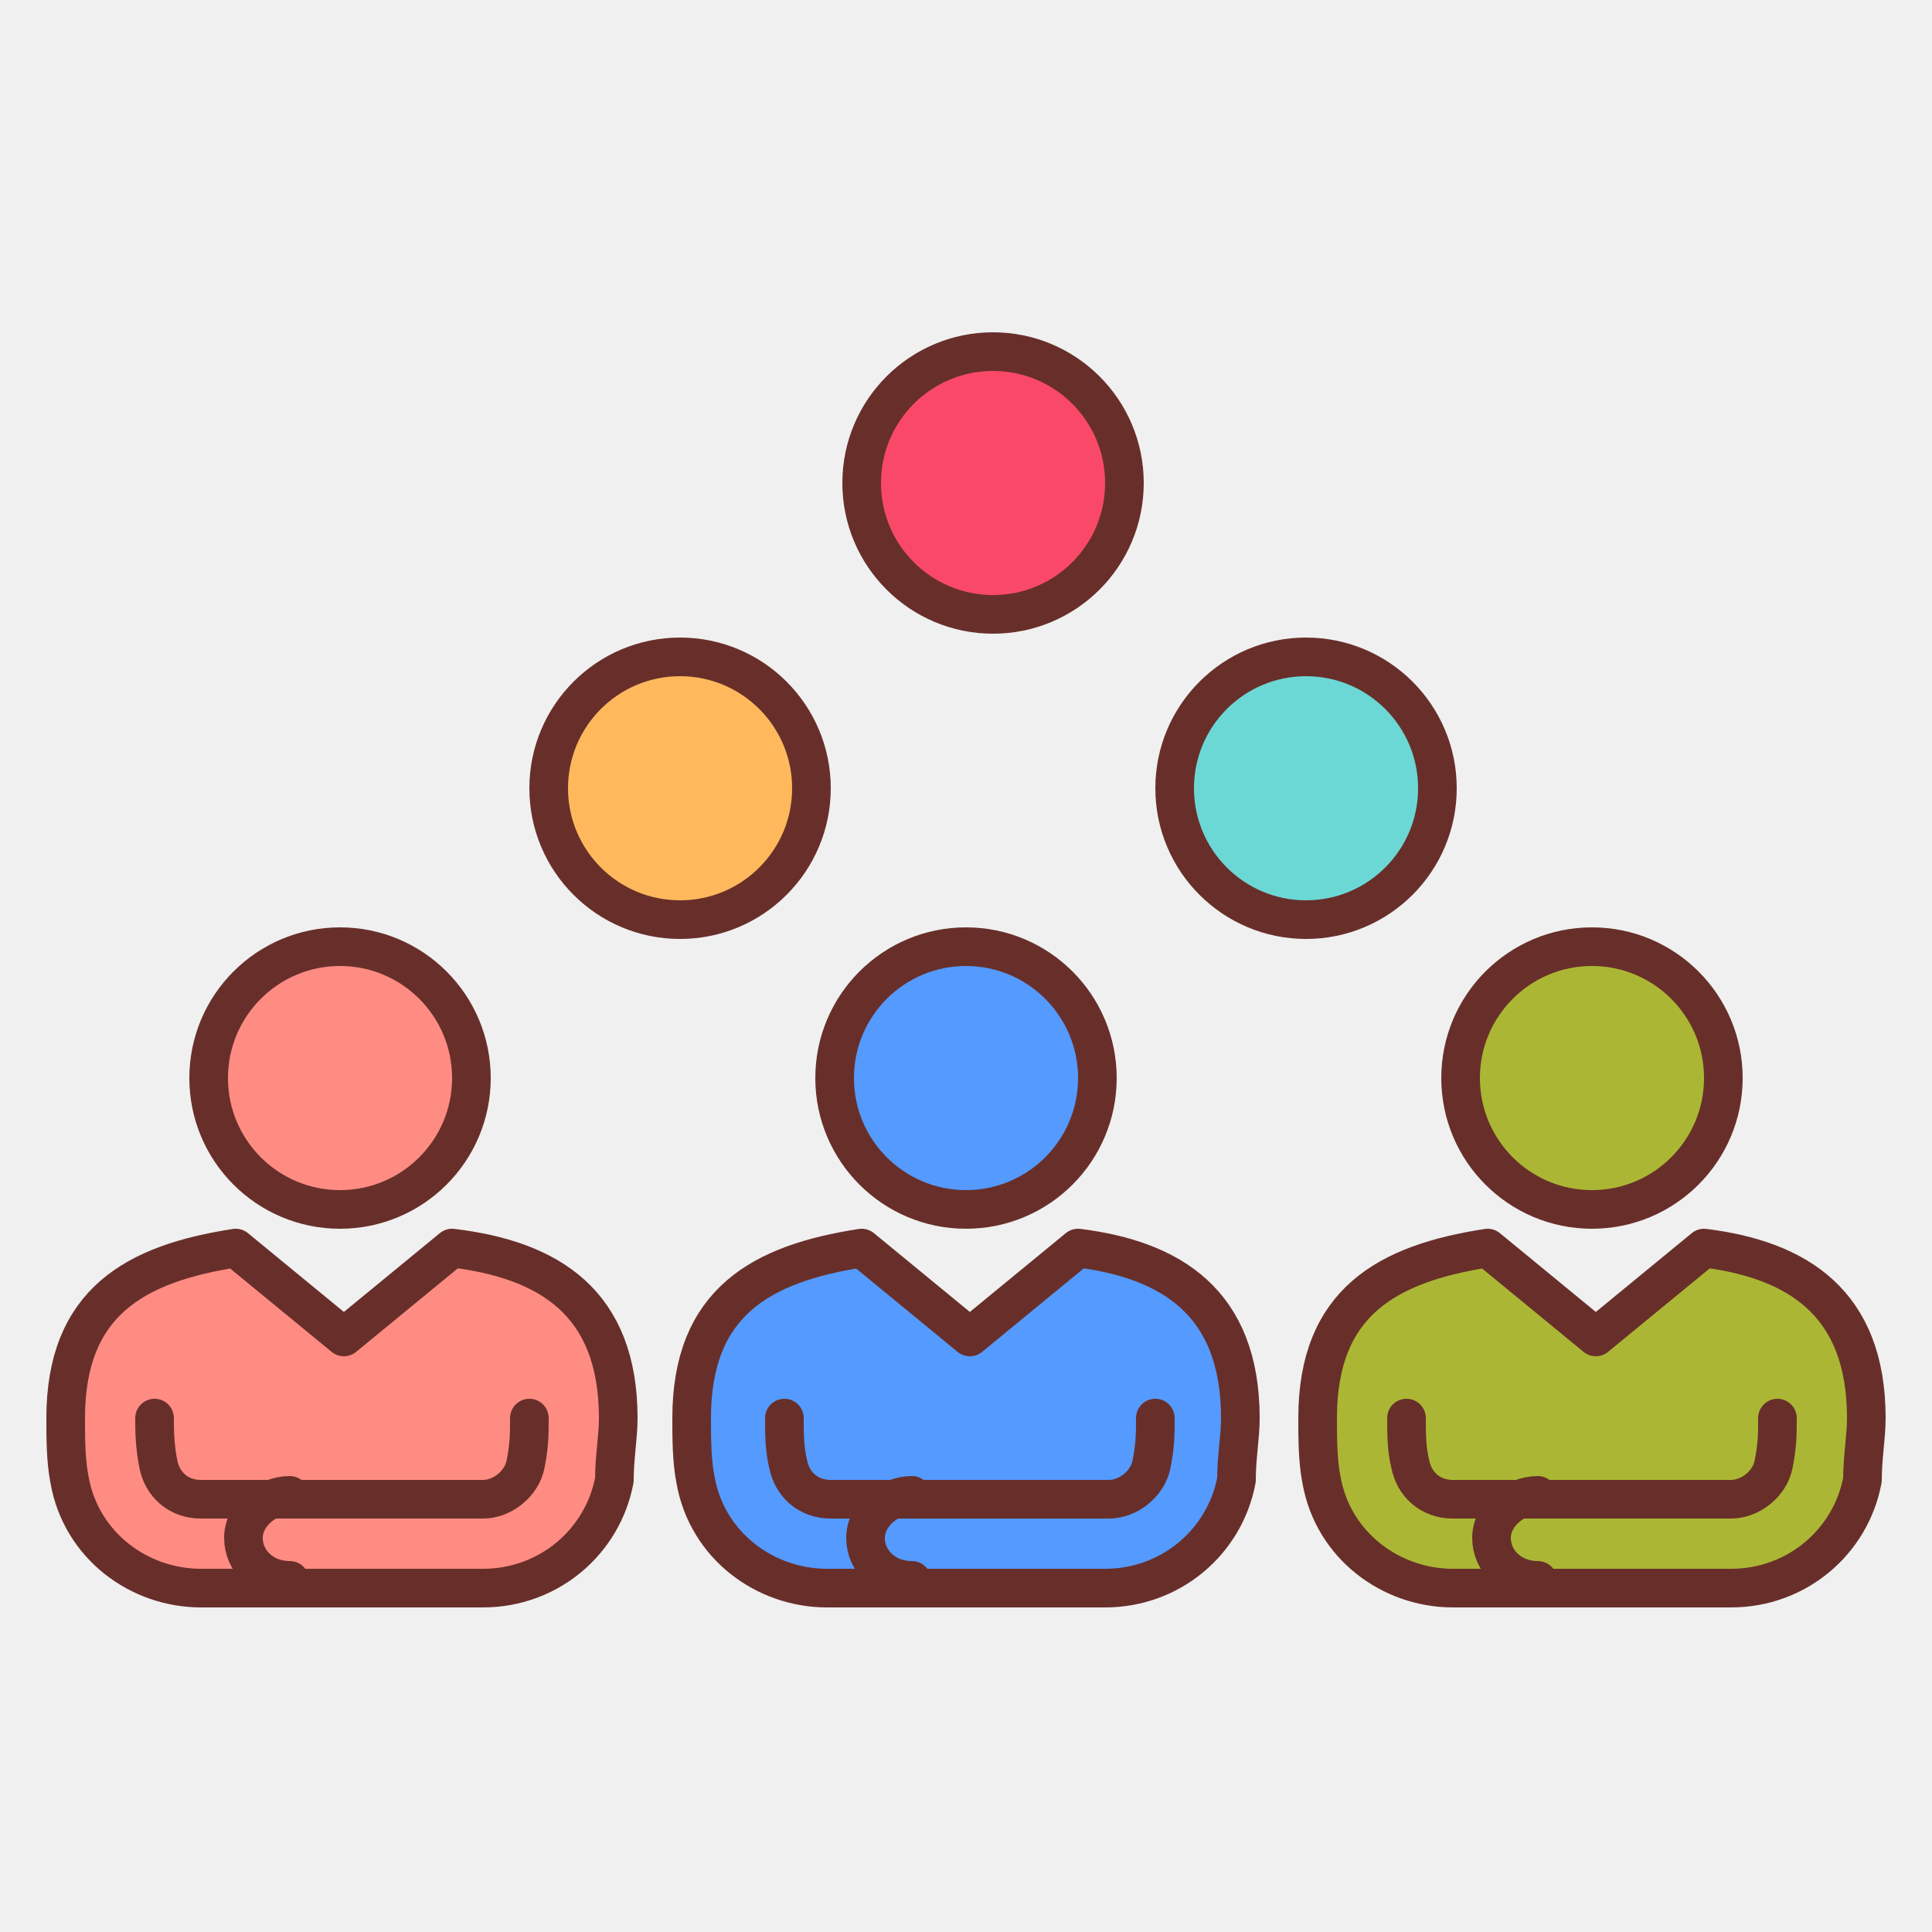
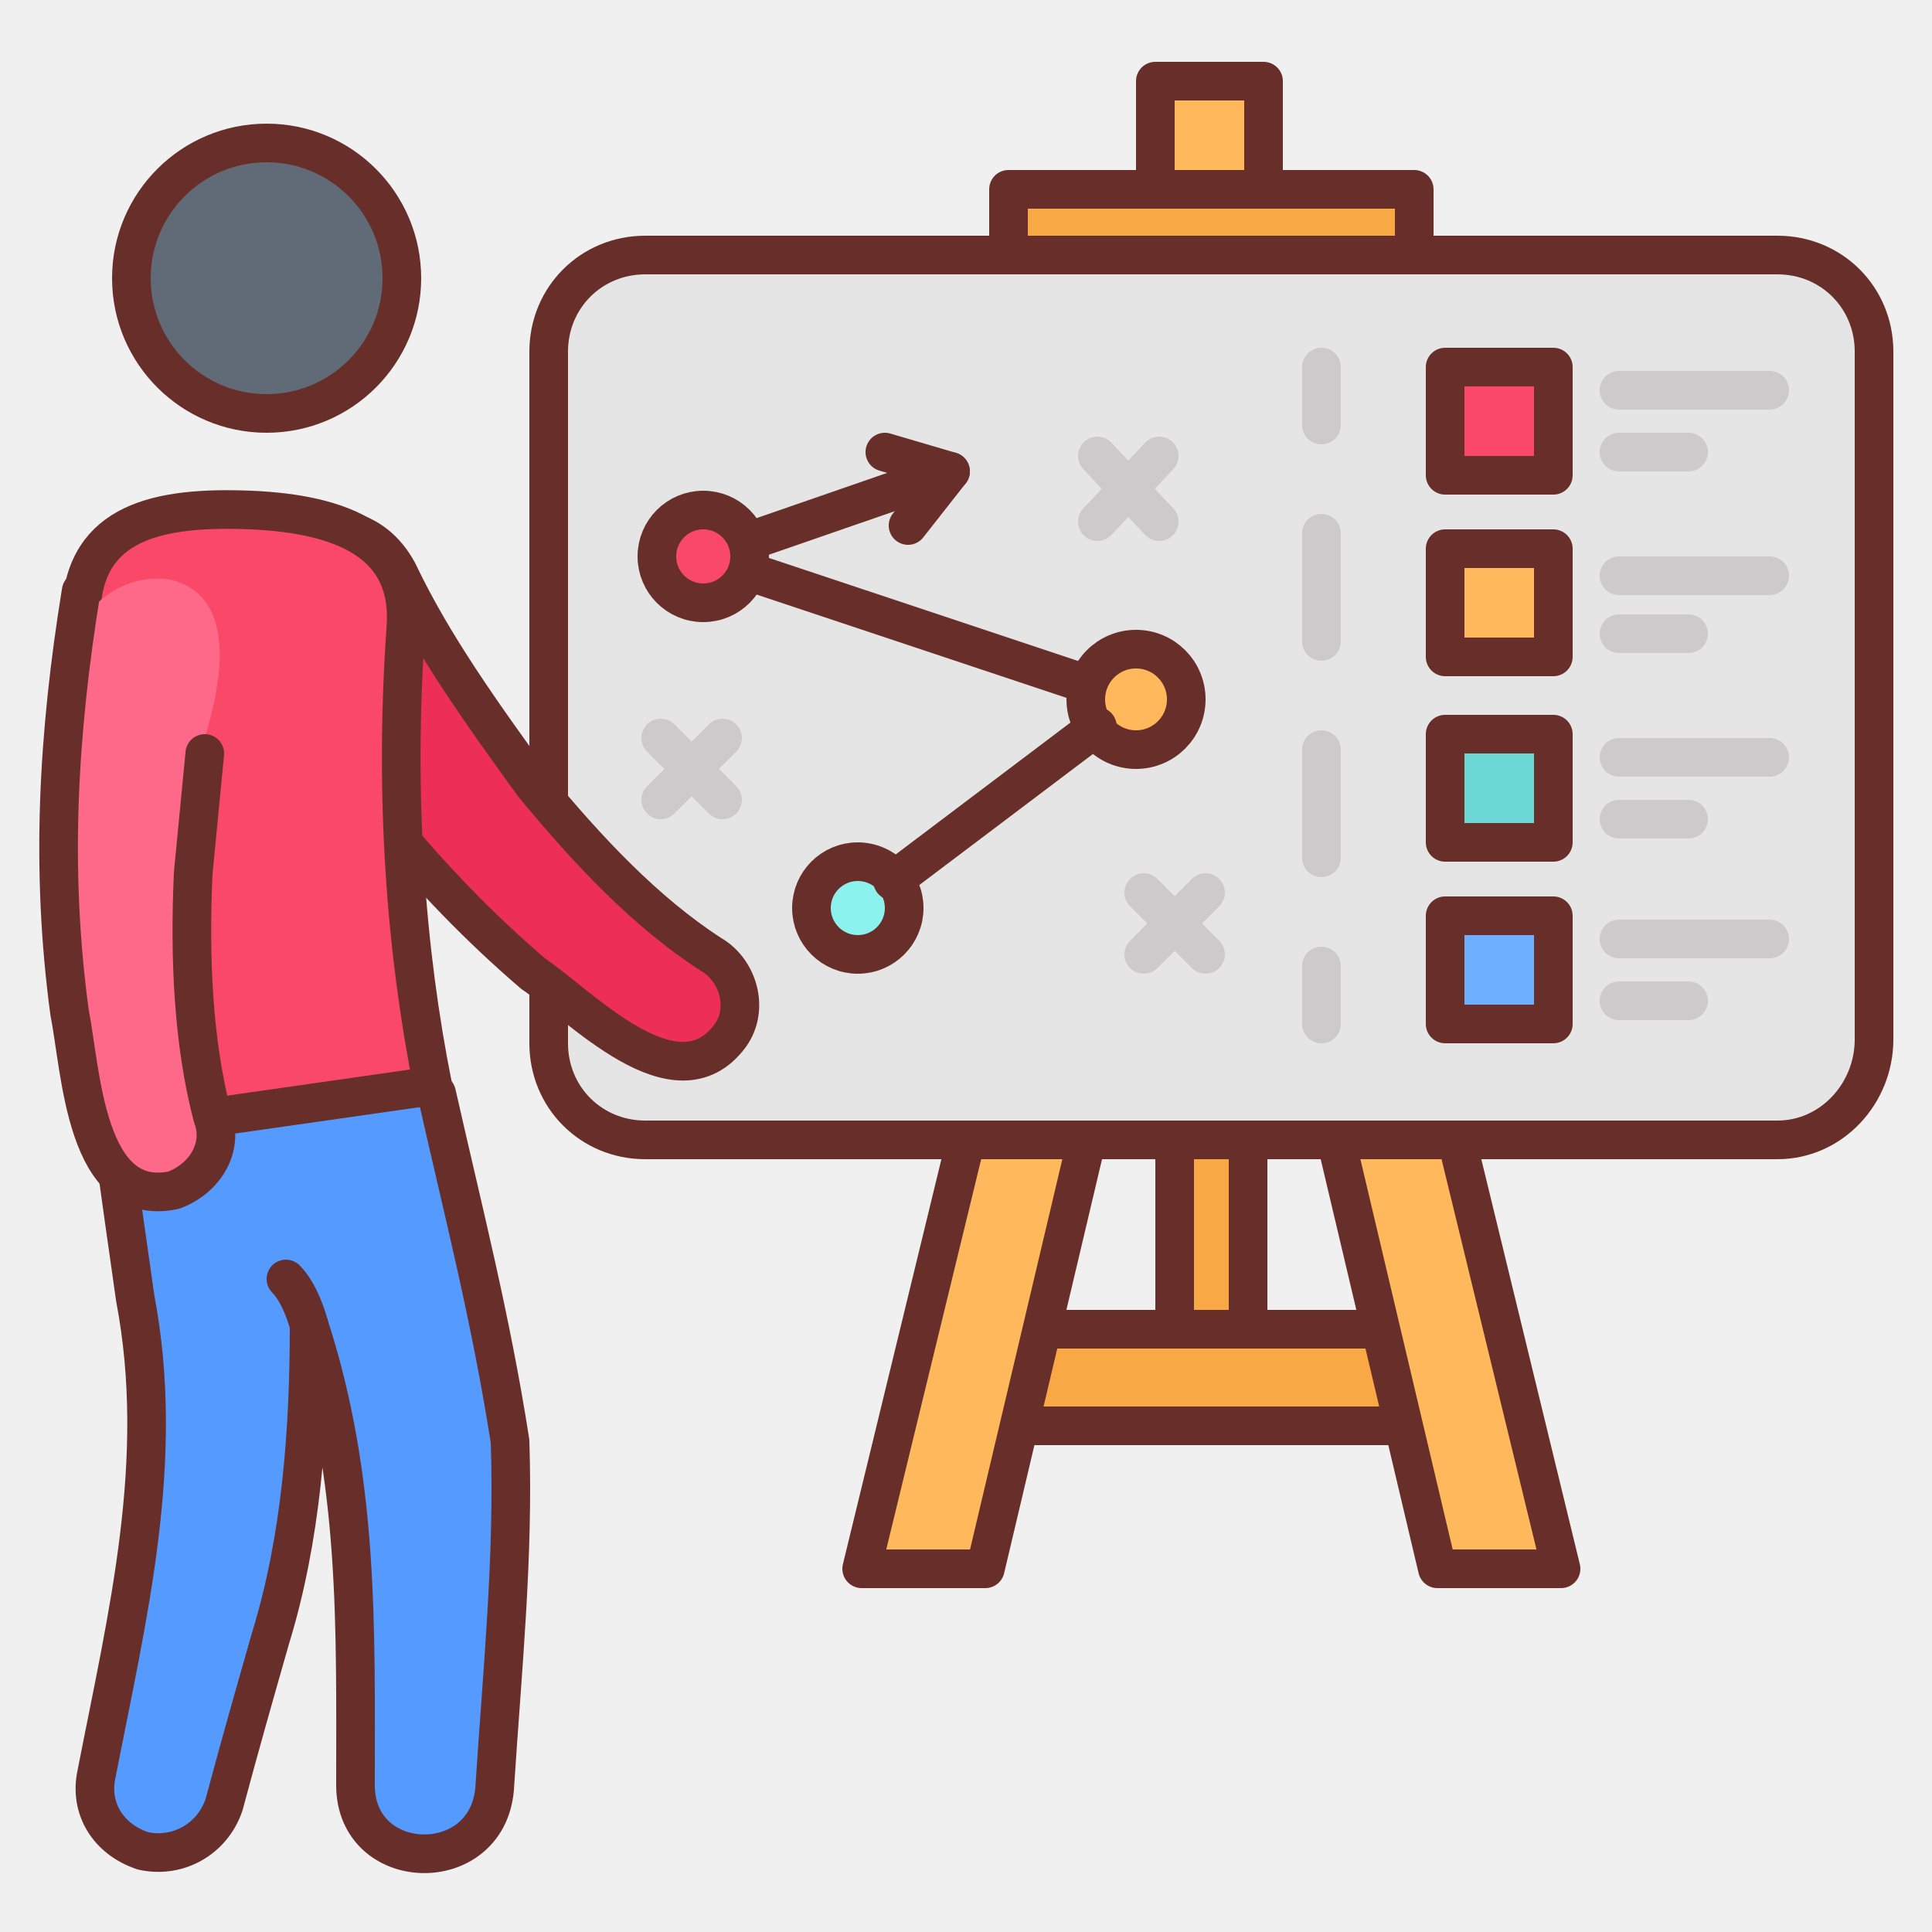
<svg xmlns="http://www.w3.org/2000/svg" id="Layer_1" viewBox="0 0 50 50">
  <g>
-     <g stroke="#682f2a" stroke-linecap="round" stroke-linejoin="round" stroke-miterlimit="10">
-       <path d="m48.3 36.7c0 .5-.1 1-.1 1.6-.3 1.6-1.7 2.8-3.4 2.8h-7.2c-1.6 0-3.1-1.1-3.4-2.8-.1-.5-.1-1.1-.1-1.6 0-3 1.8-4 4.4-4.4l2.8 2.3 2.8-2.3c2.4.3 4.2 1.4 4.2 4.4z" fill="#abb734" />
-       <path d="m46 36.7c0 .4 0 .7-.1 1.2s-.6.9-1.1.9h-7.2c-.6 0-1-.4-1.1-.9-.1-.4-.1-.8-.1-1.2" fill="none" />
-       <path d="m39.8 38.7c-.6 0-1.2.5-1.2 1.1s.5 1.1 1.2 1.1" fill="none" />
-       <ellipse cx="41.2" cy="27.9" fill="#abb734" rx="3.4" ry="3.4" />
-       <path d="m32.1 36.7c0 .5-.1 1-.1 1.6-.3 1.6-1.7 2.8-3.4 2.8h-7.2c-1.6 0-3.1-1.1-3.4-2.8-.1-.5-.1-1.1-.1-1.6 0-3 1.8-4 4.4-4.4l2.8 2.3 2.8-2.3c2.4.3 4.2 1.4 4.2 4.4z" fill="#559aff" />
-       <path d="m29.9 36.7c0 .4 0 .7-.1 1.2s-.6.9-1.1.9h-7.2c-.6 0-1-.4-1.1-.9-.1-.4-.1-.8-.1-1.2" fill="none" />
-       <path d="m23.6 38.7c-.6 0-1.2.5-1.2 1.1s.5 1.1 1.2 1.1" fill="none" />
+     <g>
+       <g stroke="#682f2a" stroke-linecap="round" stroke-linejoin="round" stroke-miterlimit="10">
+         <path d="m25.3 34.4h12.1v2.5h-12.1z" fill="#f9a846" />
+         <g>
+           <g fill="#ffb95c">
+             <path d="m40.4 40.6h-3.2l-3.5-14.8h3.1z" />
+             <path d="m22.3 40.6h3.2l3.5-14.8h-3.1z" />
+           </g>
+           <path d="m46 29.5h-29.3c-1.4 0-2.5-1.1-2.5-2.5v-17.9c0-1.4 1.1-2.5 2.5-2.5h29.3c1.4 0 2.5 1.1 2.5 2.5v17.8c0 1.4-1.1 2.6-2.5 2.6z" fill="#e5e5e5" />
+           <path d="m26.1 4.9h10.5v1.7h-10.5z" fill="#f9a846" />
+           <path d="m29.9 2.1h2.8v2.8h-2.8z" fill="#ffb95c" />
+         </g>
+         <path d="m30.4 29.5h1.9v4.9h-1.9z" fill="#f9a846" />
+       </g>
      <g>
-         <ellipse cx="25" cy="27.9" fill="#559aff" rx="3.4" ry="3.4" />
-         <ellipse cx="8.8" cy="27.9" fill="#ff8c83" rx="3.4" ry="3.4" />
-       </g>
-       <path d="m16 36.7c0 .5-.1 1-.1 1.6-.3 1.6-1.7 2.8-3.4 2.8h-7.3c-1.6 0-3.1-1.1-3.4-2.8-.1-.5-.1-1.1-.1-1.6 0-3 1.8-4 4.4-4.4l2.8 2.3 2.8-2.3c2.5.3 4.3 1.4 4.3 4.4z" fill="#ff8c83" />
-       <g fill="none">
-         <path d="m13.7 36.7c0 .4 0 .7-.1 1.2s-.6.9-1.1.9h-7.3c-.6 0-1-.4-1.1-.9s-.1-.9-.1-1.2" />
-         <path d="m7.5 38.7c-.6 0-1.2.5-1.2 1.1s.5 1.1 1.2 1.1" />
+         <g stroke-linecap="round" stroke-linejoin="round" stroke-miterlimit="10">
+           <g stroke="#682f2a">
+             <circle cx="18.2" cy="14.4" fill="#fa4968" r="1.2" />
+             <circle cx="29.4" cy="18.1" fill="#ffb95c" r="1.3" />
+             <circle cx="22.2" cy="23.5" fill="#8cf2ed" r="1.2" />
+           </g>
+           <g fill="none">
+             <g stroke="#cccaca">
+               <path d="m18.7 19.1-1.6 1.6" />
+               <path d="m18.7 20.7-1.6-1.6" />
+             </g>
+             <g stroke="#cccaca">
+               <path d="m31.2 23.1-1.6 1.6" />
+               <path d="m31.2 24.7-1.6-1.6" />
+             </g>
+             <g stroke="#cccaca">
+               <path d="m30 11.8-1.6 1.7" />
+               <path d="m30 13.5-1.6-1.7" />
+             </g>
+             <path d="m28.4 18.8-5.3 4" stroke="#682f2a" />
+             <path d="m24.6 12.2-5.2 1.8" stroke="#682f2a" />
+             <path d="m28.1 17.7-8.7-2.9" stroke="#682f2a" />
+             <path d="m23.5 13.6 1.1-1.4-1.7-.5" stroke="#682f2a" />
+           </g>
+         </g>
+         <g stroke-linecap="round" stroke-linejoin="round" stroke-miterlimit="10">
+           <g>
+             <path d="m37.4 9.5h2.8v2.8h-2.8z" fill="#fa4968" stroke="#682f2a" />
+             <g fill="none" stroke="#cccaca">
+               <path d="m41.9 10.1h3.9" />
+               <path d="m41.9 11.7h1.8" />
+             </g>
+           </g>
+           <g>
+             <path d="m37.4 14.2h2.8v2.8h-2.8z" fill="#ffb95c" stroke="#682f2a" />
+             <g fill="none" stroke="#cccaca">
+               <path d="m41.9 14.9h3.9" />
+               <path d="m41.9 16.4h1.8" />
+             </g>
+           </g>
+           <g>
+             <path d="m37.4 19h2.8v2.8h-2.8z" fill="#6cd8d5" stroke="#682f2a" />
+             <g fill="none" stroke="#cccaca">
+               <path d="m41.9 19.6h3.9" />
+               <path d="m41.9 21.2h1.8" />
+             </g>
+           </g>
+           <g>
+             <path d="m37.4 23.7h2.8v2.8h-2.8z" fill="#6eb0ff" stroke="#682f2a" />
+             <g fill="none" stroke="#cccaca">
+               <path d="m41.9 24.3h3.9" />
+               <path d="m41.9 25.9h1.8" />
+             </g>
+           </g>
+         </g>
+         <g>
+           <g fill="none" stroke="#cccaca" stroke-linecap="round" stroke-linejoin="round">
+             <path d="m34.2 9.5v1.5" />
+             <path d="m34.2 13.8v9.8" stroke-dasharray="2.8 2.8" />
+             <path d="m34.2 25v1.5" />
+           </g>
+         </g>
      </g>
    </g>
    <g>
-       <ellipse cx="33.8" cy="20.4" fill="#6cd8d5" rx="3.4" ry="3.4" stroke="#682f2a" stroke-linecap="round" stroke-linejoin="round" stroke-miterlimit="10" />
-       <g>
-         <ellipse cx="17.6" cy="20.4" fill="#ffb95c" rx="3.4" ry="3.4" stroke="#682f2a" stroke-linecap="round" stroke-linejoin="round" stroke-miterlimit="10" />
-       </g>
-     </g>
-     <g>
-       <g>
-         <ellipse cx="25.7" cy="12.5" fill="#fa4968" rx="3.4" ry="3.4" stroke="#682f2a" stroke-linecap="round" stroke-linejoin="round" stroke-miterlimit="10" />
+       <path d="m10.3 14.8c.9 1.9 2.2 3.7 3.5 5.5 1.4 1.7 2.9 3.3 4.6 4.4.7.4 1 1.4.5 2.1-1.4 1.9-3.9-.8-5.1-1.6-2.8-2.4-5-5.2-7-8.4-1.3-2.5 2.2-4.4 3.5-2z" fill="#ed2f58" stroke="#682f2a" stroke-miterlimit="10" />
+       <path d="m12.8 46.3c-.2 2.3-3.6 2.2-3.6-.1 0-4.1.1-7.9-1.2-11.9 0 2.7-.2 5.5-1 8.1-.4 1.4-.8 2.8-1.2 4.3-.3.9-1.2 1.4-2.1 1.2-.9-.3-1.4-1.1-1.2-2 .8-4.1 1.8-8.1 1-12.3-.2-1.4-.4-2.8-.6-4.3-.8-4.1-1-8.6-.8-13.5.1-2.3 2-2.7 4.4-2.6 2.3.1 4.2.8 4 3.1-.3 4.3 0 8.3.7 11.8 0 .1 0 .1.1.2.7 3.1 1.4 5.8 1.9 9 .1 3-.2 5.9-.4 9z" fill="#559aff" />
+       <path d="m2.8 29.2v.1s8.4-1.3 8.4-1.2c0-.1 0-.1-.1-.2-.7-3.5-.9-7.5-.7-11.8.1-2.3-1.7-2.9-4-3.1-2.3-.1-4.2.3-4.4 2.6-.2 5 0 9.5.8 13.6z" fill="#fa4968" />
+       <path d="m12.8 46.3c-.2 2.3-3.6 2.2-3.6-.1 0-4.1.1-7.9-1.2-11.9 0 2.7-.2 5.5-1 8.1-.4 1.4-.8 2.8-1.2 4.3-.3.9-1.2 1.4-2.1 1.2-.9-.3-1.4-1.1-1.2-2 .8-4.1 1.8-8.1 1-12.3-.2-1.4-.4-2.8-.6-4.3-.8-4.1-1-8.6-.8-13.5.1-2.3 2-2.7 4.4-2.6 2.3.1 4.2.8 4 3.1-.3 4.3 0 8.3.7 11.8 0 .1 0 .1.1.2.7 3.1 1.4 5.8 1.9 9 .1 3-.2 5.9-.4 9z" fill="none" stroke="#682f2a" stroke-linecap="round" stroke-linejoin="round" stroke-miterlimit="10" />
+       <path d="m4.4 15c1.3.3 1.7 1.7.8 4.4-.1 1-.2 2.1-.3 3.1-.1 2.2 0 4.4.5 6.3.3.8-.2 1.6-1 1.9-2.3.5-2.4-3.1-2.7-4.6-.4-3.1-.4-6 0-9.1.3-1.2 1.4-2.2 2.7-2z" fill="#ff6989" />
+       <g stroke="#682f2a" stroke-miterlimit="10">
+         <path d="m5.3 19.5c-.1 1-.2 2.1-.3 3.1-.1 2.2 0 4.4.5 6.3.3.8-.2 1.6-1 1.9-2.3.5-2.4-3.1-2.7-4.6-.5-3.7-.3-7.2.3-10.9" fill="none" stroke-linecap="round" stroke-linejoin="round" />
+         <ellipse cx="6.9" cy="7.2" fill="#616b77" rx="3.5" ry="3.5" />
+         <path d="m8 34.3s-.2-.8-.6-1.2" fill="#fff" stroke-linecap="round" stroke-linejoin="round" />
+         <path d="m11.2 28.1-5.6.8" fill="none" stroke-linecap="round" stroke-linejoin="round" />
      </g>
    </g>
  </g>
</svg>
